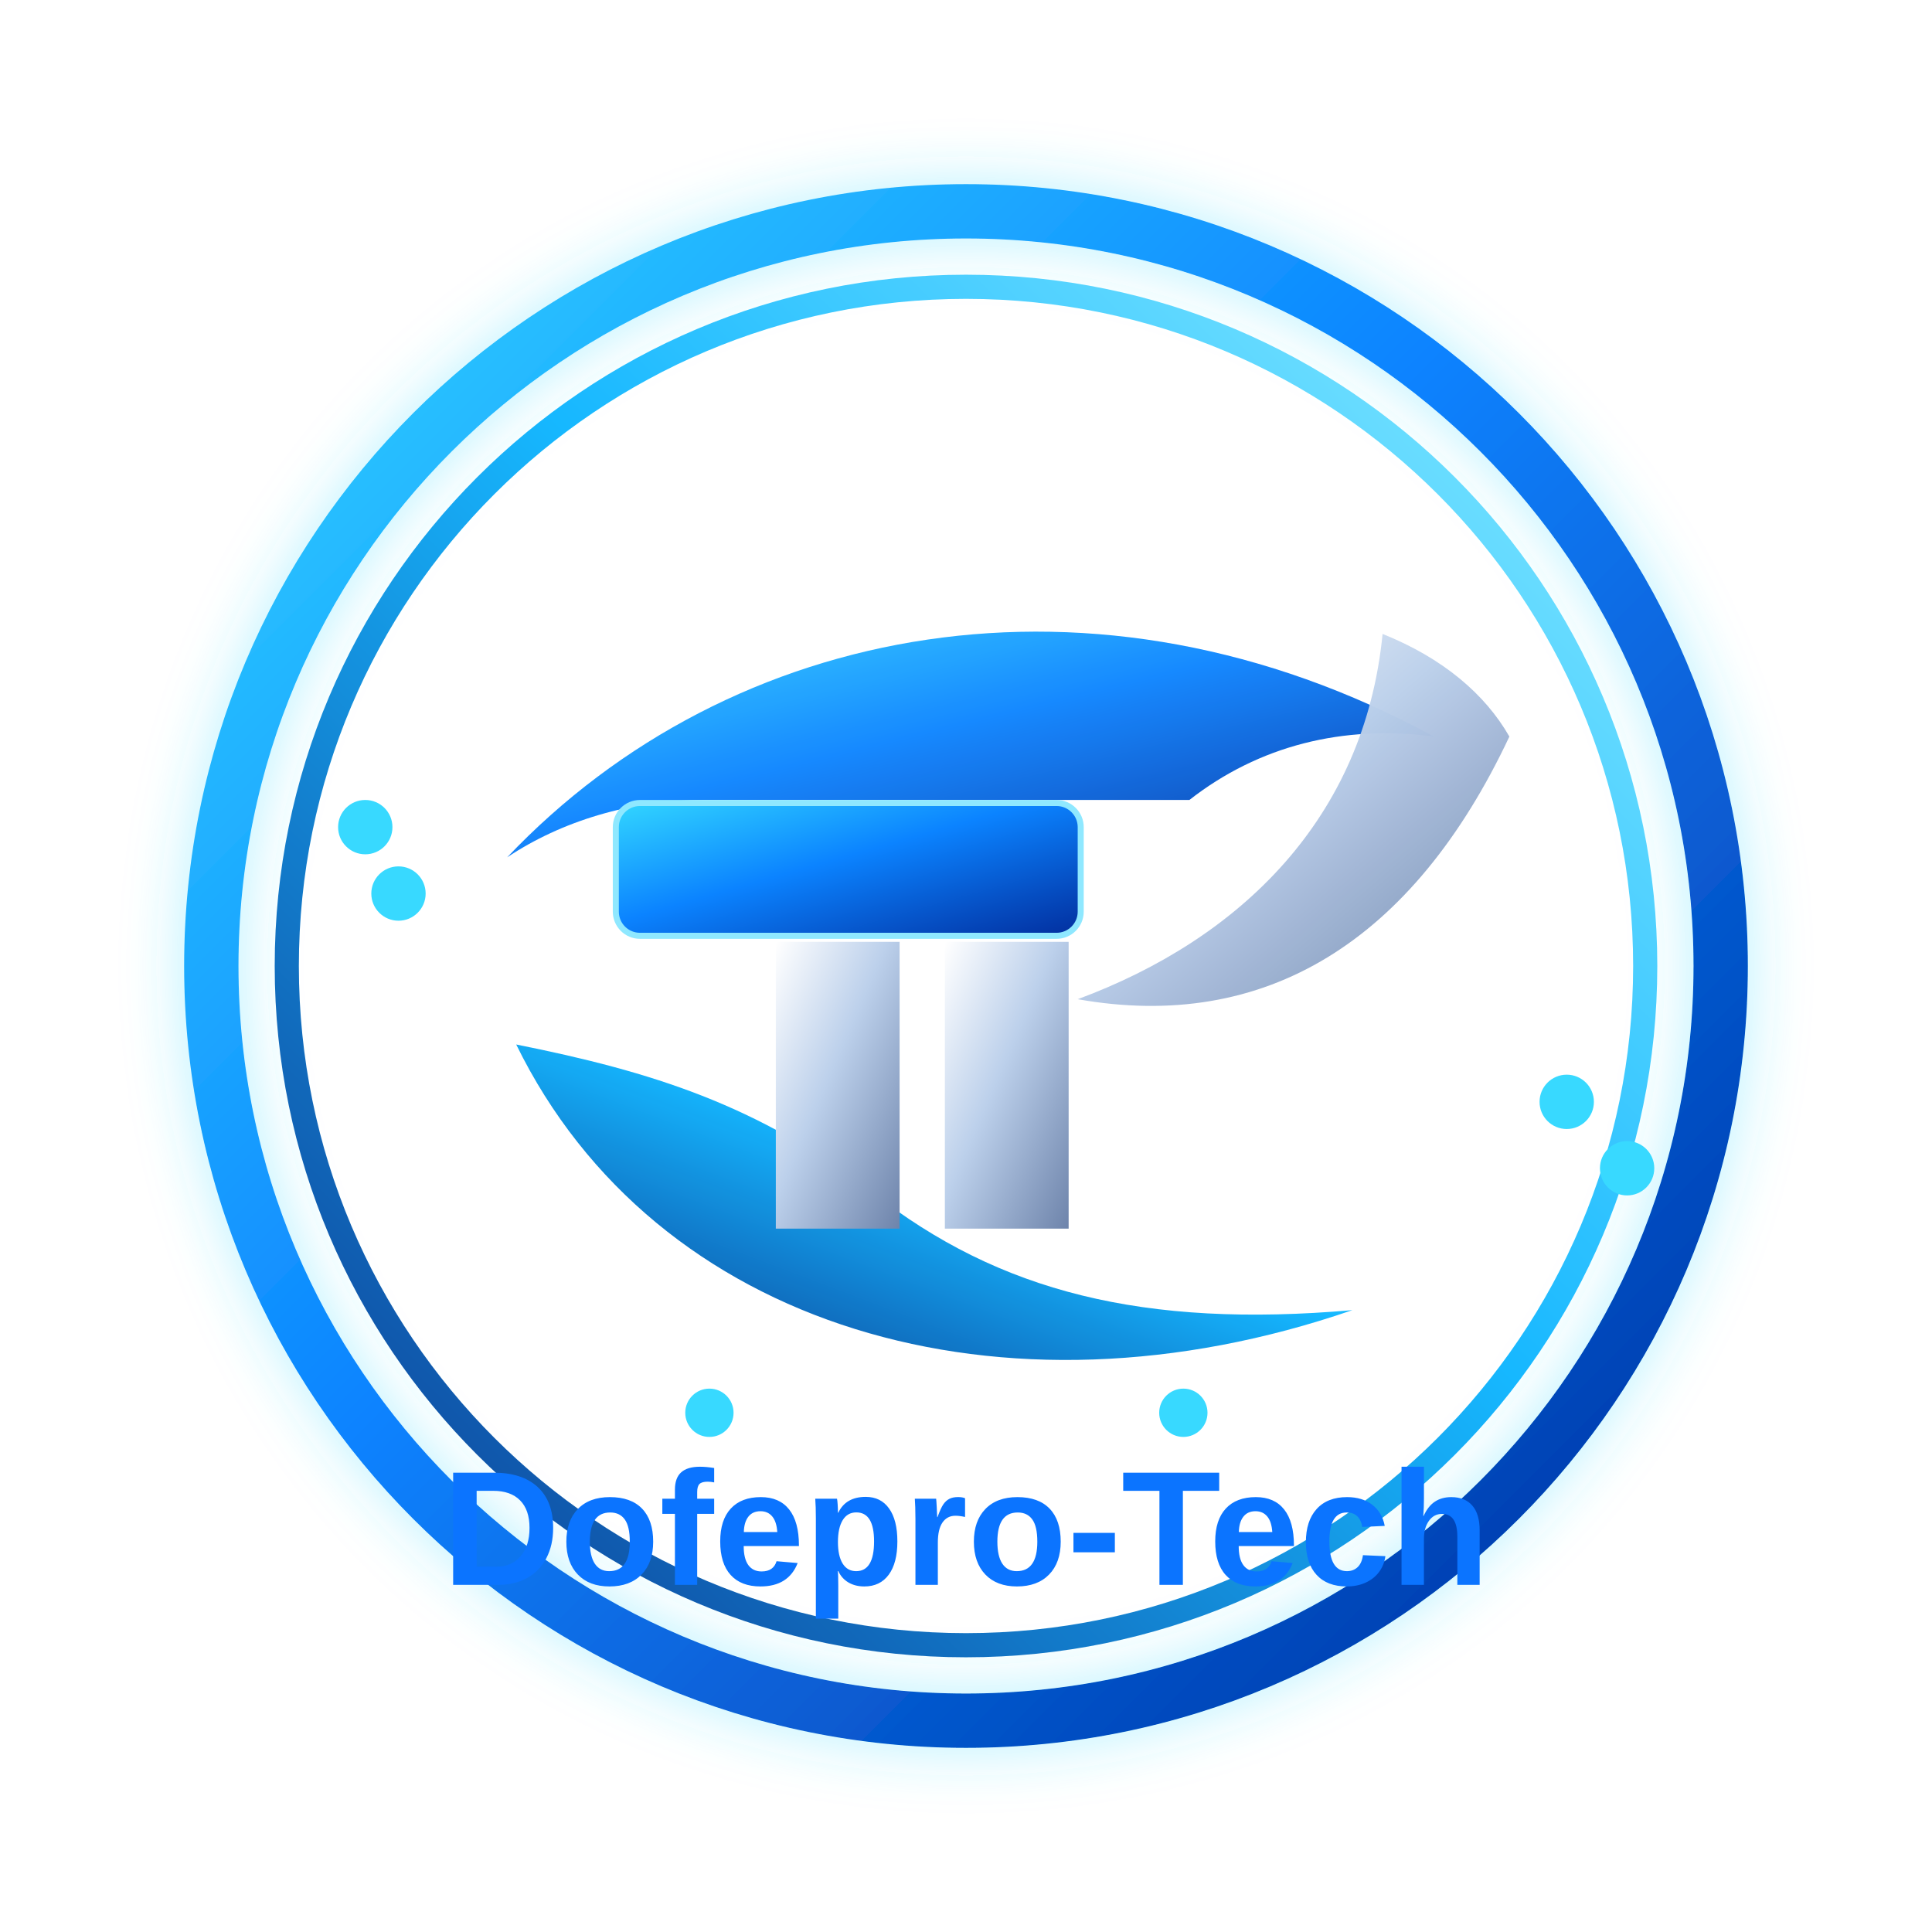
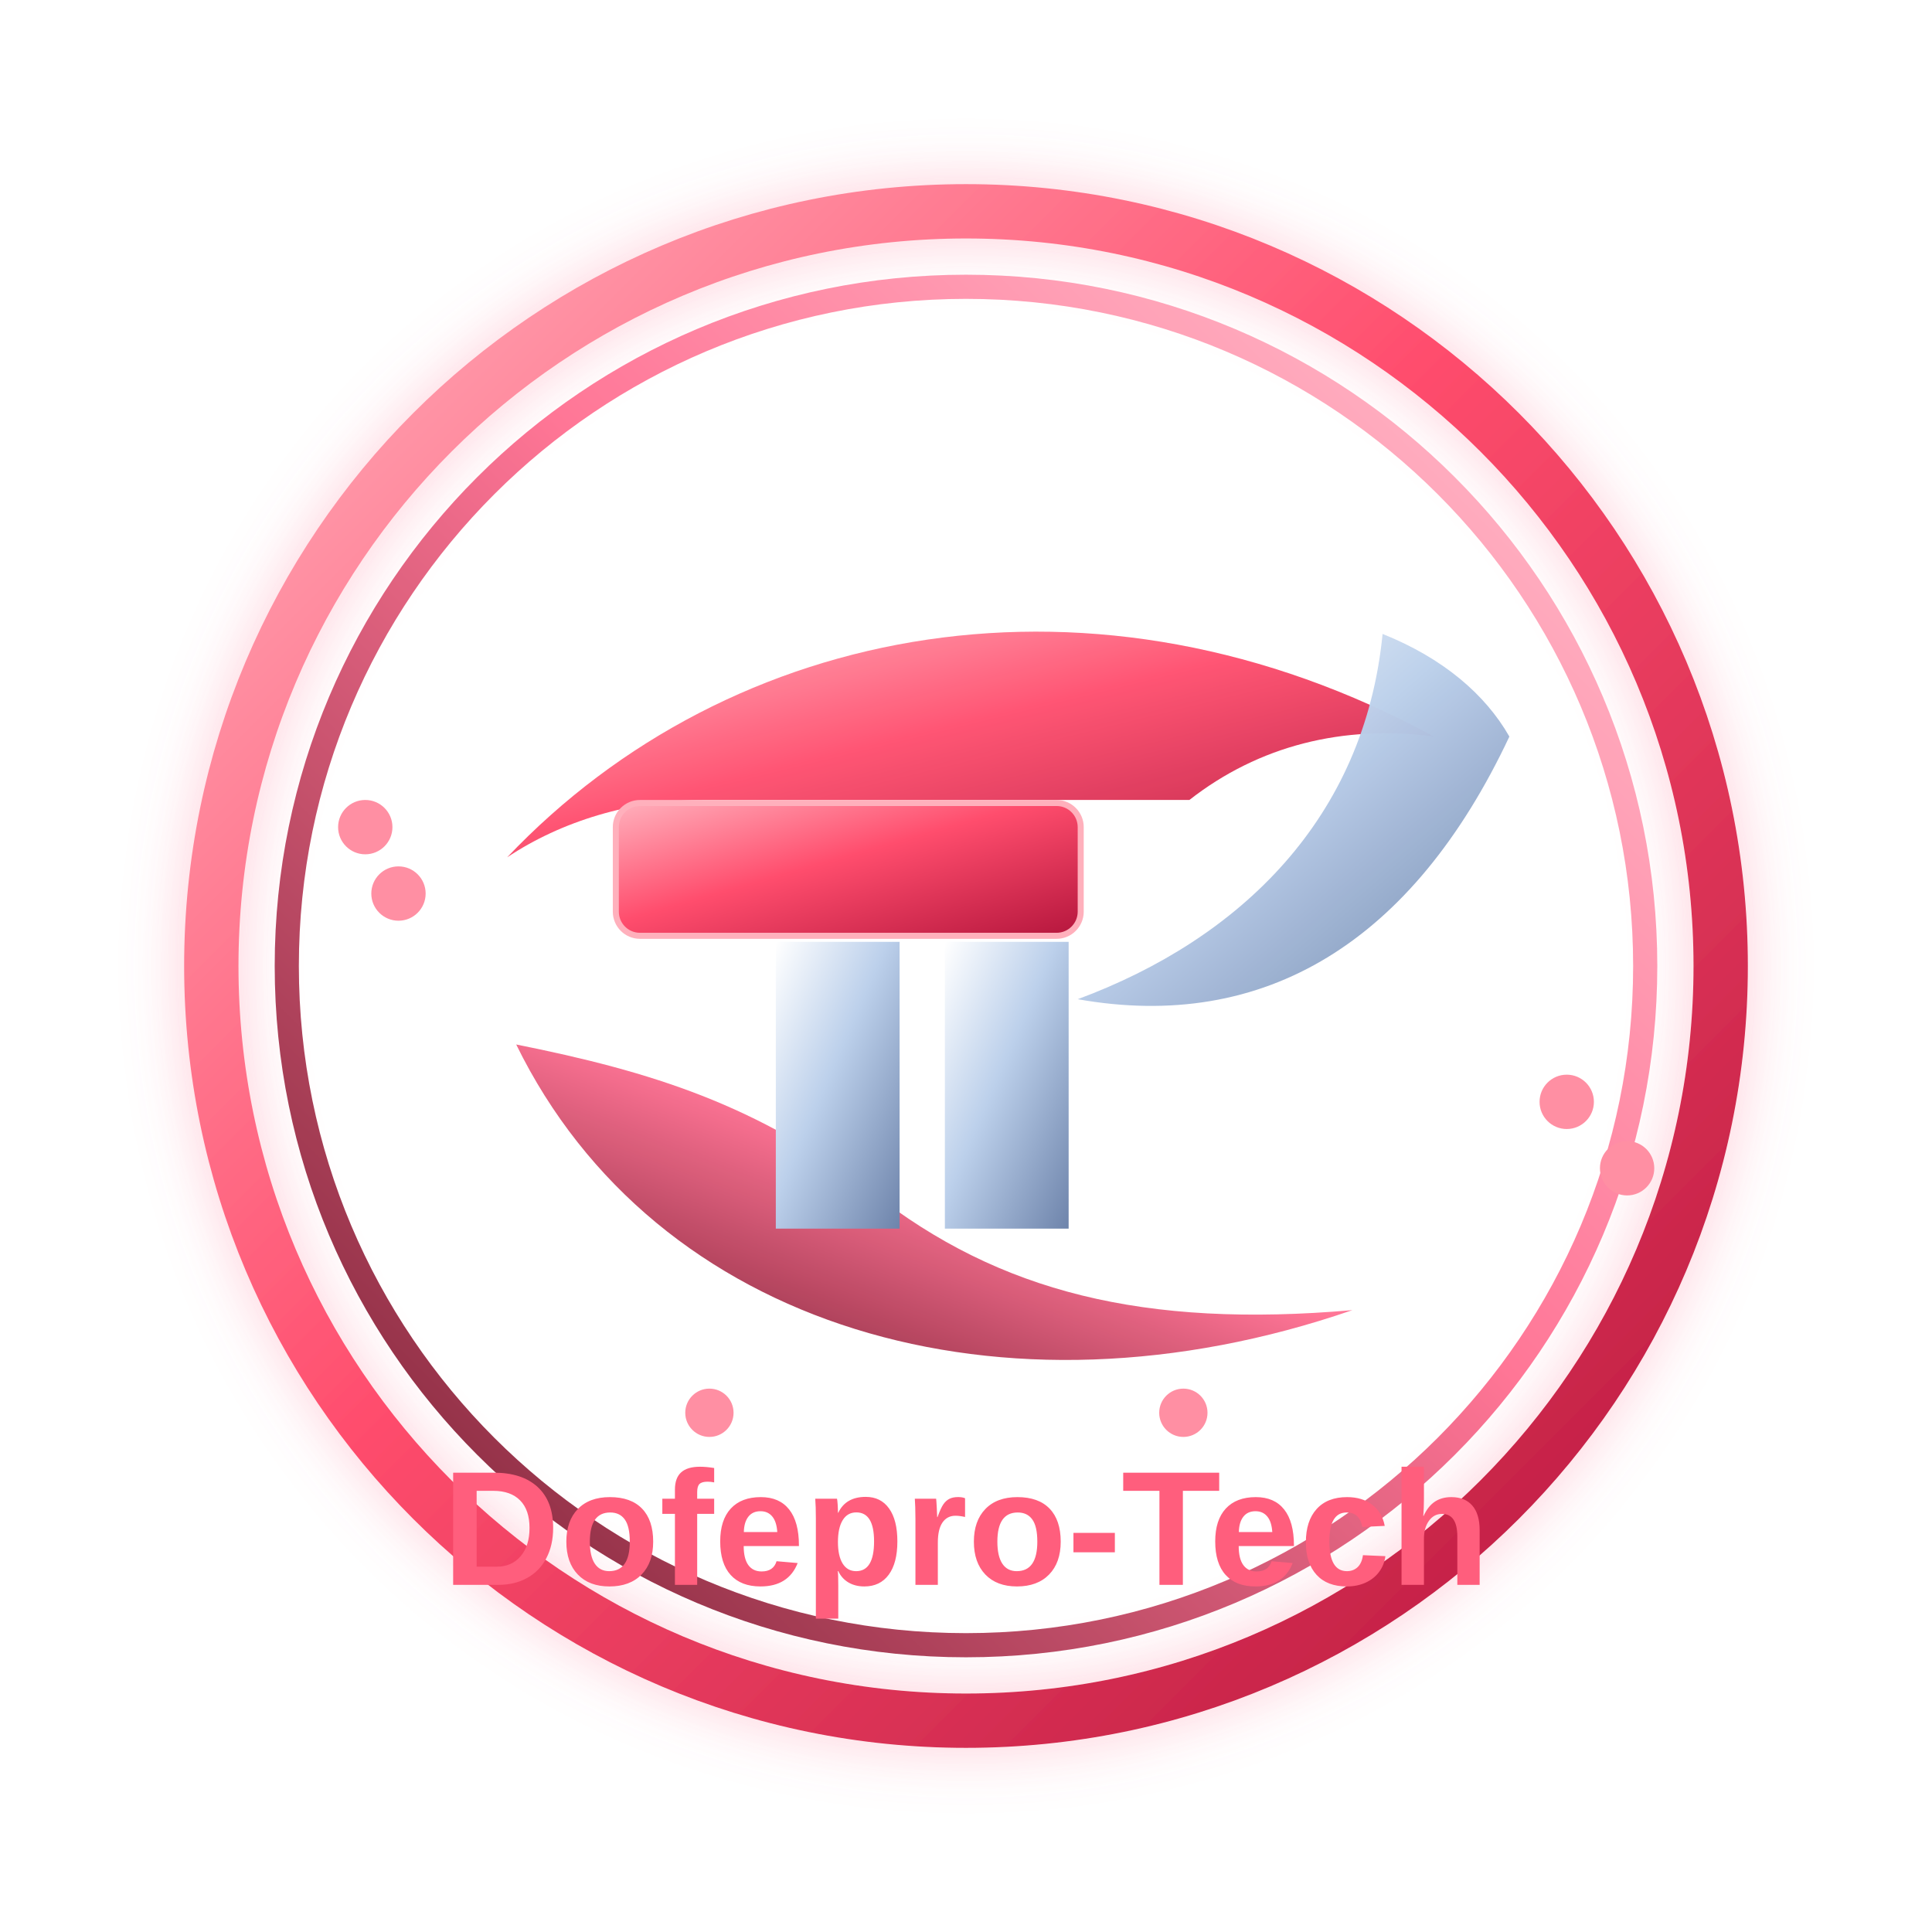
<svg xmlns="http://www.w3.org/2000/svg" viewBox="0 0 640 640" role="img" aria-label="Logo Dofepro-Tech">
  <defs>
    <linearGradient id="ringA" x1="0" x2="1" y1="0" y2="1">
-       <stop offset="0%" stop-color="#32d6ff" />
-       <stop offset="45%" stop-color="#0b83ff" />
-       <stop offset="100%" stop-color="#022e9e" />
+       <stop offset="0%" stop-color="#ffb0bc" />
+       <stop offset="45%" stop-color="#ff4d6d" />
+       <stop offset="100%" stop-color="#b5163d" />
    </linearGradient>
    <linearGradient id="ringB" x1="0" x2="1" y1="1" y2="0">
-       <stop offset="0%" stop-color="#012b88" />
-       <stop offset="55%" stop-color="#0bb4ff" />
-       <stop offset="100%" stop-color="#89ecff" />
+       <stop offset="0%" stop-color="#6a1024" />
+       <stop offset="55%" stop-color="#ff6f91" />
+       <stop offset="100%" stop-color="#ffc2cf" />
    </linearGradient>
    <linearGradient id="metal" x1="0" x2="1" y1="0" y2="1">
      <stop offset="0%" stop-color="#ffffff" />
      <stop offset="45%" stop-color="#bcd0eb" />
      <stop offset="100%" stop-color="#6e84ab" />
    </linearGradient>
    <filter id="glow" x="-20%" y="-20%" width="140%" height="140%">
-       <feDropShadow dx="0" dy="0" stdDeviation="10" flood-color="#32d6ff" flood-opacity="0.35" />
+       <feDropShadow dx="0" dy="0" stdDeviation="10" flood-color="#ff6f91" flood-opacity="0.35" />
    </filter>
  </defs>
  <rect width="640" height="640" rx="140" fill="transparent" />
  <circle cx="320" cy="320" r="250" fill="none" stroke="url(#ringA)" stroke-width="18" filter="url(#glow)" />
  <circle cx="320" cy="320" r="225" fill="none" stroke="url(#ringB)" stroke-width="8" opacity="0.95" />
  <path d="M168 284c74-78 195-101 307-40-30-4-58 3-81 21H233c-24 0-47 7-65 19z" fill="url(#ringA)" opacity="0.95" />
  <path d="M458 210c-6 61-47 101-101 121 62 11 111-19 143-87-8-14-22-26-42-34z" fill="url(#metal)" opacity="0.98" />
  <path d="M171 346c46 94 161 128 277 88-69 6-117-6-159-39-38-29-73-40-118-49z" fill="url(#ringB)" opacity="0.96" />
-   <rect x="204" y="266" width="154" height="44" rx="8" fill="url(#ringA)" stroke="#8fe8ff" stroke-width="2" />
+   <rect x="204" y="266" width="154" height="44" rx="8" fill="url(#ringA)" stroke="#ffb0bc" stroke-width="2" />
  <path d="M257 312h41v95h-41z" fill="url(#metal)" />
  <path d="M313 312h41v95h-41z" fill="url(#metal)" />
  <g fill="none" stroke="url(#ringA)" stroke-width="5" stroke-linecap="round">
    <path d="M124 274h54" />
    <path d="M132 296h66" />
    <path d="M465 365h54" />
    <path d="M473 387h66" />
    <path d="M210 468h209" />
  </g>
-   <g fill="#38d9ff">
+   <g fill="#ff8fa3">
    <circle cx="121" cy="274" r="9" />
    <circle cx="132" cy="296" r="9" />
    <circle cx="519" cy="365" r="9" />
    <circle cx="539" cy="387" r="9" />
    <circle cx="235" cy="468" r="8" />
    <circle cx="392" cy="468" r="8" />
  </g>
-   <text x="320" y="525" text-anchor="middle" font-family="Space Grotesk, Arial, sans-serif" font-weight="700" font-size="54" fill="#0b74ff">Dofepro-Tech</text>
+   <text x="320" y="525" text-anchor="middle" font-family="Space Grotesk, Arial, sans-serif" font-weight="700" font-size="54" fill="#ff5e7d">Dofepro-Tech</text>
</svg>
